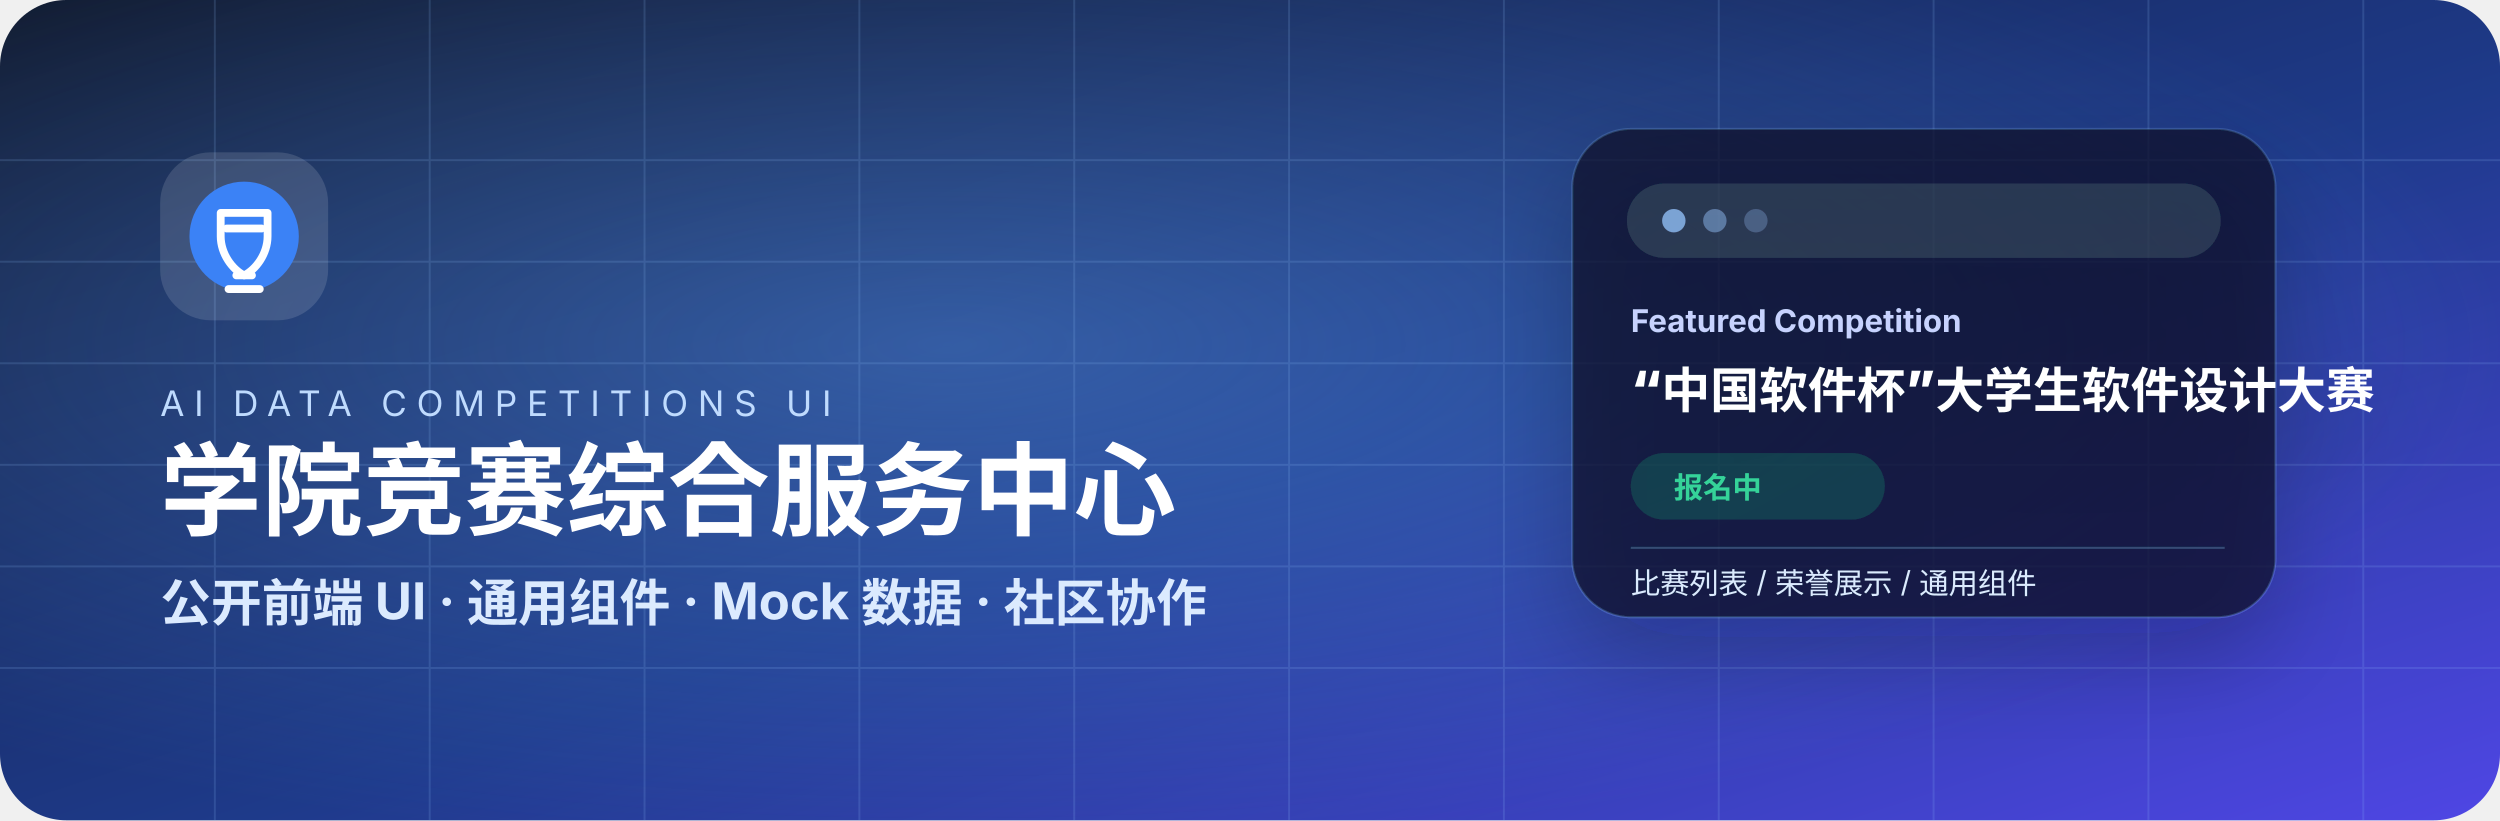
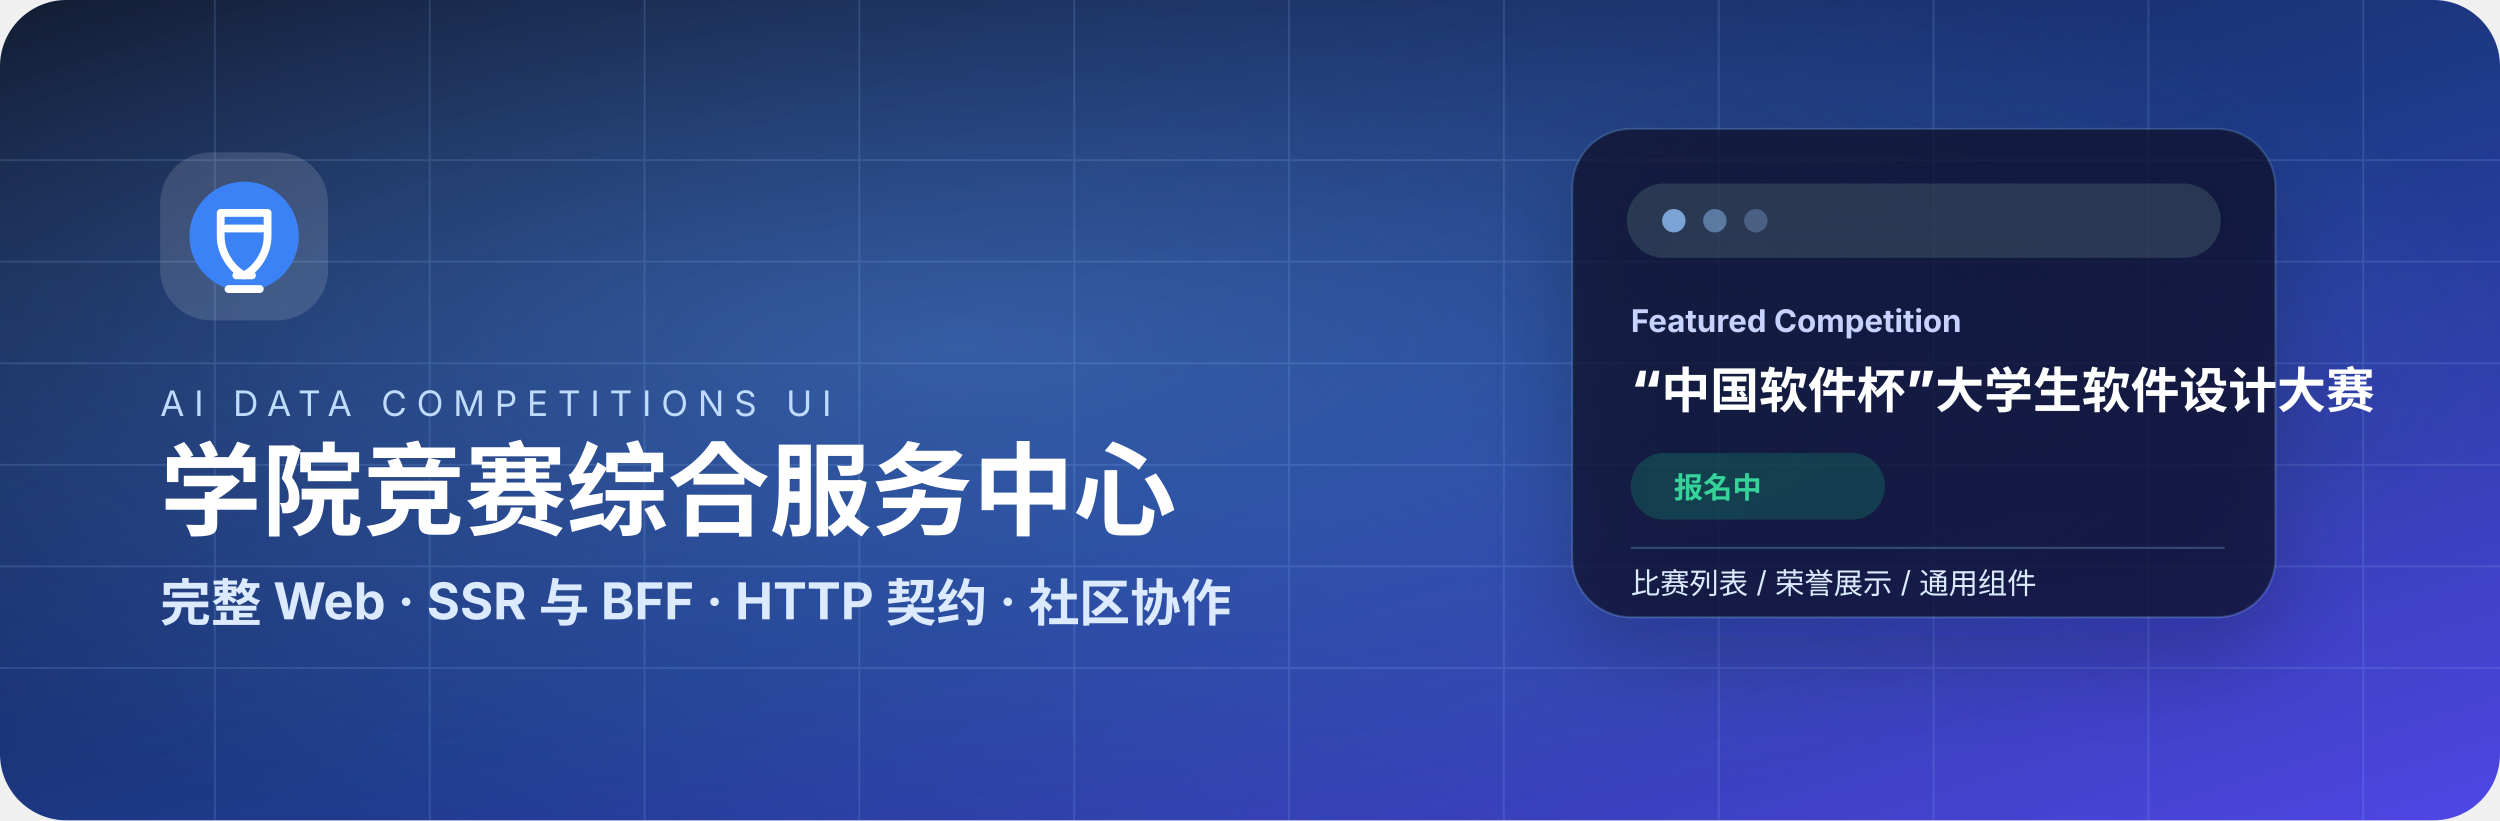
<svg xmlns="http://www.w3.org/2000/svg" width="1280" height="420" viewBox="0 0 1280 420" role="img" aria-label="广东金融学院竞赛综合服务中心 UI 仓库">
  <defs>
    <linearGradient id="bg" x1="0" y1="0" x2="1" y2="1">
      <stop offset="0%" stop-color="#0f172a" />
      <stop offset="55%" stop-color="#1e3a8a" />
      <stop offset="100%" stop-color="#4f46e5" />
    </linearGradient>
    <radialGradient id="halo" cx="38%" cy="42%" r="62%">
      <stop offset="0%" stop-color="#60a5fa" stop-opacity="0.38" />
      <stop offset="100%" stop-color="#60a5fa" stop-opacity="0" />
    </radialGradient>
    <filter id="shadow" x="-30%" y="-30%" width="160%" height="160%">
      <feDropShadow dx="0" dy="20" stdDeviation="24" flood-color="#020617" flood-opacity="0.3" />
    </filter>
  </defs>
  <rect width="1280" height="420" rx="34" fill="url(#bg)" />
  <rect width="1280" height="420" rx="34" fill="url(#halo)" />
  <g opacity="0.16" stroke="#93c5fd" stroke-width="1">
    <path d="M0 82H1280" />
    <path d="M0 134H1280" />
    <path d="M0 186H1280" />
    <path d="M0 238H1280" />
    <path d="M0 290H1280" />
    <path d="M0 342H1280" />
    <path d="M110 0V420" />
    <path d="M220 0V420" />
    <path d="M330 0V420" />
    <path d="M440 0V420" />
    <path d="M550 0V420" />
    <path d="M660 0V420" />
    <path d="M770 0V420" />
    <path d="M880 0V420" />
    <path d="M990 0V420" />
    <path d="M1100 0V420" />
    <path d="M1210 0V420" />
  </g>
  <g transform="translate(82 78)">
    <rect width="86" height="86" rx="26" fill="#ffffff" opacity="0.13" />
    <circle cx="43" cy="43" r="28" fill="#3b82f6" />
    <path d="M31 31h24v12c0 9-6 17-12 20-6-3-12-11-12-20V31z" fill="none" stroke="#fff" stroke-width="4" stroke-linejoin="round" />
    <path d="M34 39h18M39 63h8M35 70h16" stroke="#fff" stroke-width="4" stroke-linecap="round" />
  </g>
  <text x="82" y="213" fill="#bfdbfe" font-size="18" font-family="Inter, Arial, sans-serif" letter-spacing="5">AI DATA COMPETITIONS UI</text>
  <text x="82" y="270" fill="#ffffff" font-size="52" font-weight="900" font-family="Inter, Arial, sans-serif">学院竞赛综合服务中心</text>
-   <text x="82" y="318" fill="#dbeafe" font-size="26" font-weight="700" font-family="Inter, Arial, sans-serif">公开前端 UI · 通用组件 · Mock 数据 · 社区协作</text>
+   <text x="82" y="318" fill="#dbeafe" font-size="26" font-weight="700" font-family="Inter, Arial, sans-serif">完整 Web · SSR 与 BFF · HTTP 契约 · 社区协作</text>
  <g filter="url(#shadow)" transform="translate(805 66)">
    <rect width="360" height="250" rx="30" fill="#0f172a" opacity="0.72" stroke="#93c5fd" stroke-opacity="0.26" />
    <rect x="28" y="28" width="304" height="38" rx="19" fill="#ffffff" opacity="0.1" />
    <circle cx="52" cy="47" r="6" fill="#93c5fd" opacity="0.75" />
    <circle cx="73" cy="47" r="6" fill="#93c5fd" opacity="0.45" />
    <circle cx="94" cy="47" r="6" fill="#93c5fd" opacity="0.28" />
    <text x="30" y="104" fill="#c7d2fe" font-size="16" font-weight="700" font-family="Inter, Arial, sans-serif">Featured Competition</text>
    <text x="30" y="142" fill="#ffffff" font-size="25" font-weight="900" font-family="Inter, Arial, sans-serif">“中国软件杯”大学生软件设计大赛</text>
    <rect x="30" y="166" width="130" height="34" rx="17" fill="#10b981" opacity="0.18" />
    <text x="52" y="189" fill="#34d399" font-size="15" font-weight="700" font-family="Inter, Arial, sans-serif">报名中</text>
    <rect x="30" y="214" width="304" height="1" fill="#93c5fd" opacity="0.25" />
    <text x="30" y="238" fill="#dbeafe" font-size="15" font-family="Inter, Arial, sans-serif">比赛列表 / 荣誉展示 / 通用组件</text>
  </g>
</svg>
